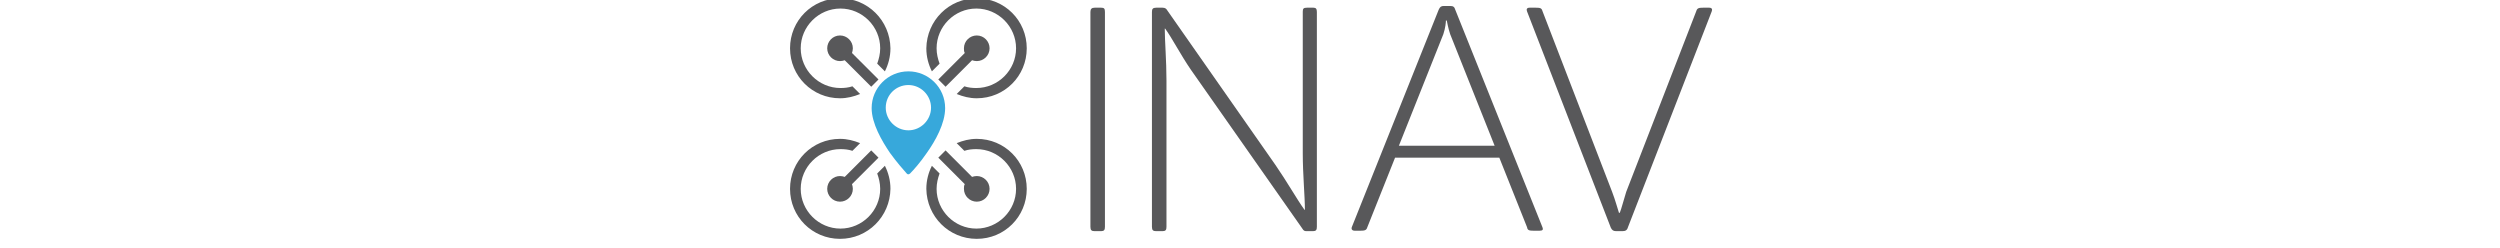
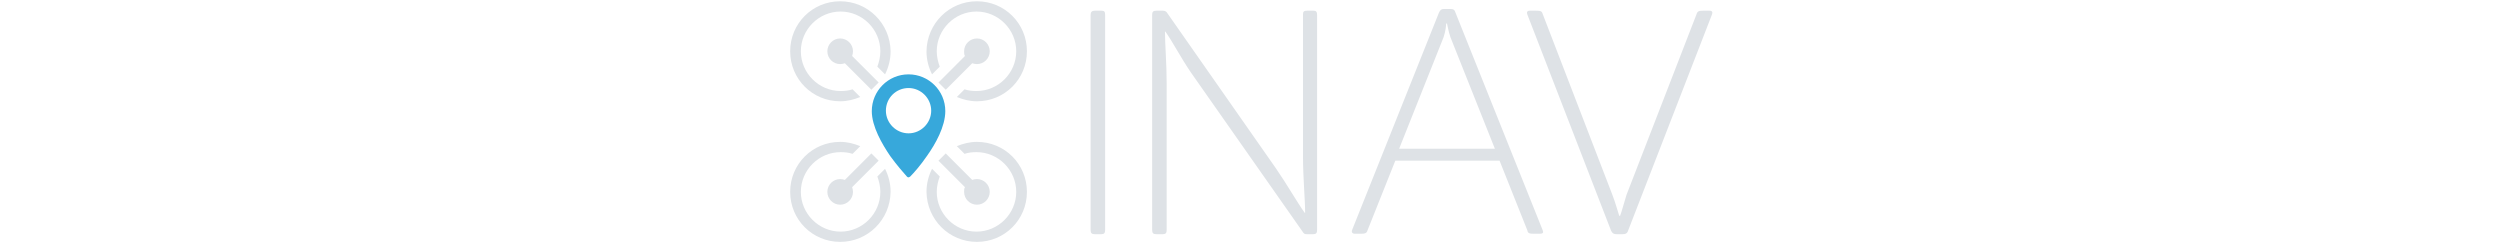
- <svg xmlns="http://www.w3.org/2000/svg" version="1.1" id="Ebene_1" x="0px" y="0px" viewBox="151 -1.3 585.1 58" style="enable-background:new 151 -1.3 585.1 58;" xml:space="preserve">
+ <svg xmlns="http://www.w3.org/2000/svg" version="1.1" id="Ebene_1" x="0px" y="0px" viewBox="151 -2 585 57" xml:space="preserve">
  <style type="text/css">
- 	.st0{fill:#58585A;}
- 	.st1{fill:#37A8DB;}
+ 	.st0{ fill: #dee2e6; }
+ 	.st1{ fill: #37A8DB; }
</style>
  <g>
    <path class="st0" d="M407.2,0.5h1.5c0.7,0,0.9,0.2,0.9,1v50.3c0,0.7-0.2,1-0.9,1h-1.5c-0.7,0-1-0.2-1-1V1.5   C406.2,0.8,406.5,0.5,407.2,0.5z" />
    <path class="st0" d="M459.2,1.5v50.3c0,0.7-0.2,1-0.9,1h-1.5c-0.5,0-0.7-0.1-1-0.6l-26.1-37.2c-2.4-3.5-4.4-7.4-6-9.6h-0.1   c0,2.8,0.4,7.5,0.4,12.1v34.3c0,0.7-0.2,1-0.9,1h-1.5c-0.7,0-1-0.2-1-1V1.5c0-0.7,0.2-1,1-1h1.5c0.6,0,0.9,0.3,1,0.5l25.4,36.3   c2.7,3.9,5,8,6.8,10.5h0.1c0-3.2-0.5-8.2-0.5-13.2V1.4c0-0.7,0.2-0.9,1-0.9h1.5C459,0.5,459.2,0.8,459.2,1.5z" />
    <path class="st0" d="M511.3,52.7h-1.3c-1.1,0-1.5-0.1-1.6-0.8l-6.5-16.3h-24.4l-6.5,16.3c-0.2,0.7-0.6,0.8-1.7,0.8h-1.2   c-0.7,0-0.9-0.4-0.7-0.9L487.7,1c0.3-0.7,0.6-0.9,1.2-0.9h1.5c0.7,0,1,0.2,1.2,0.9L512,51.9C512.2,52.4,512.1,52.7,511.3,52.7z    M489.6,3.5h-0.2c0,0.4-0.1,1.7-0.6,3.2l-10.4,26.1h22.4L490.4,6.7C489.9,5.2,489.7,3.9,489.6,3.5z" />
    <path class="st0" d="M551.6,1.4L532,51.9c-0.2,0.7-0.6,0.9-1.3,0.9h-1.4c-0.7,0-1-0.2-1.3-0.8L508.4,1.4c-0.2-0.5-0.1-0.9,0.6-0.9   h1.4c1.1,0,1.4,0.1,1.6,0.8l16.3,42.3c0.7,1.8,1.3,4,1.6,4.9h0.2c0.4-1,0.9-3,1.5-4.9L548,1.3c0.2-0.7,0.6-0.8,1.6-0.8h1.4   C551.7,0.5,551.8,0.9,551.6,1.4z" />
  </g>
  <path class="st1" d="M363.2,39.3c0.1,0.1,0.2,0.2,0.4,0.2c0.1,0,0.3-0.1,0.4-0.2c0.8-0.8,2.4-2.6,3.9-4.8c2-2.8,4.3-6.9,4.3-10.5  c0-4.8-3.9-8.6-8.6-8.6c-4.8,0-8.6,3.9-8.6,8.6c0,3.6,2.4,7.7,4.3,10.5C360.9,36.7,362.4,38.4,363.2,39.3L363.2,39.3z M363.6,18.6  c2.9,0,5.3,2.4,5.3,5.3c0,2.9-2.4,5.3-5.3,5.3c-2.9,0-5.3-2.4-5.3-5.3C358.3,20.9,360.7,18.6,363.6,18.6L363.6,18.6z M363.6,18.6" />
  <g>
    <g>
      <g>
        <path class="st0" d="M350.6,10c0-1.7-1.4-3-3-3c-1.7,0-3,1.4-3,3c0,1.7,1.4,3,3,3c0.4,0,0.8-0.1,1.1-0.2l6.2,6.2l1.7-1.7     l-6.2-6.2C350.5,10.8,350.6,10.4,350.6,10z" />
        <path class="st0" d="M347.6-1.7c-6.5,0-11.7,5.2-11.7,11.7s5.2,11.7,11.7,11.7c1.7,0,3.2-0.4,4.7-1l-1.8-1.8     c-0.9,0.3-1.8,0.4-2.8,0.4c-5.1,0-9.3-4.2-9.3-9.3s4.2-9.3,9.3-9.3s9.3,4.2,9.3,9.3c0,1.3-0.3,2.5-0.7,3.6l1.8,1.8     c0.8-1.6,1.3-3.4,1.3-5.4C359.3,3.5,354.1-1.7,347.6-1.7z" />
      </g>
      <g>
        <path class="st0" d="M376.6,10c0-1.7,1.4-3,3-3c1.7,0,3,1.4,3,3c0,1.7-1.4,3-3,3c-0.4,0-0.8-0.1-1.1-0.2l-6.2,6.2l-1.7-1.7     l6.2-6.2C376.6,10.8,376.6,10.4,376.6,10z" />
        <path class="st0" d="M379.6-1.7c6.5,0,11.7,5.2,11.7,11.7s-5.2,11.7-11.7,11.7c-1.7,0-3.2-0.4-4.7-1l1.8-1.8     c0.9,0.3,1.8,0.4,2.8,0.4c5.1,0,9.3-4.2,9.3-9.3s-4.2-9.3-9.3-9.3c-5.1,0-9.3,4.2-9.3,9.3c0,1.3,0.3,2.5,0.7,3.6l-1.8,1.8     c-0.8-1.6-1.3-3.4-1.3-5.4C367.9,3.5,373.1-1.7,379.6-1.7z" />
      </g>
    </g>
    <g>
      <path class="st0" d="M350.6,42.9c0,1.7-1.4,3-3,3c-1.7,0-3-1.4-3-3c0-1.7,1.4-3,3-3c0.4,0,0.8,0.1,1.1,0.2l6.2-6.2l1.7,1.7    l-6.2,6.2C350.5,42.1,350.6,42.5,350.6,42.9z" />
      <path class="st0" d="M347.6,54.6c-6.5,0-11.7-5.2-11.7-11.7s5.2-11.7,11.7-11.7c1.7,0,3.2,0.4,4.7,1l-1.8,1.8    c-0.9-0.3-1.8-0.4-2.8-0.4c-5.1,0-9.3,4.2-9.3,9.3s4.2,9.3,9.3,9.3s9.3-4.2,9.3-9.3c0-1.3-0.3-2.5-0.7-3.6l1.8-1.8    c0.8,1.6,1.3,3.4,1.3,5.4C359.3,49.4,354.1,54.6,347.6,54.6z" />
    </g>
    <g>
      <path class="st0" d="M376.6,42.9c0,1.7,1.4,3,3,3c1.7,0,3-1.4,3-3c0-1.7-1.4-3-3-3c-0.4,0-0.8,0.1-1.1,0.2l-6.2-6.2l-1.7,1.7    l6.2,6.2C376.6,42.1,376.6,42.5,376.6,42.9z" />
      <path class="st0" d="M379.6,54.6c6.5,0,11.7-5.2,11.7-11.7s-5.2-11.7-11.7-11.7c-1.7,0-3.2,0.4-4.7,1l1.8,1.8    c0.9-0.3,1.8-0.4,2.8-0.4c5.1,0,9.3,4.2,9.3,9.3s-4.2,9.3-9.3,9.3c-5.1,0-9.3-4.2-9.3-9.3c0-1.3,0.3-2.5,0.7-3.6l-1.8-1.8    c-0.8,1.6-1.3,3.4-1.3,5.4C367.9,49.4,373.1,54.6,379.6,54.6z" />
    </g>
  </g>
  <path class="st1" d="M514.6,41.5" />
</svg>
